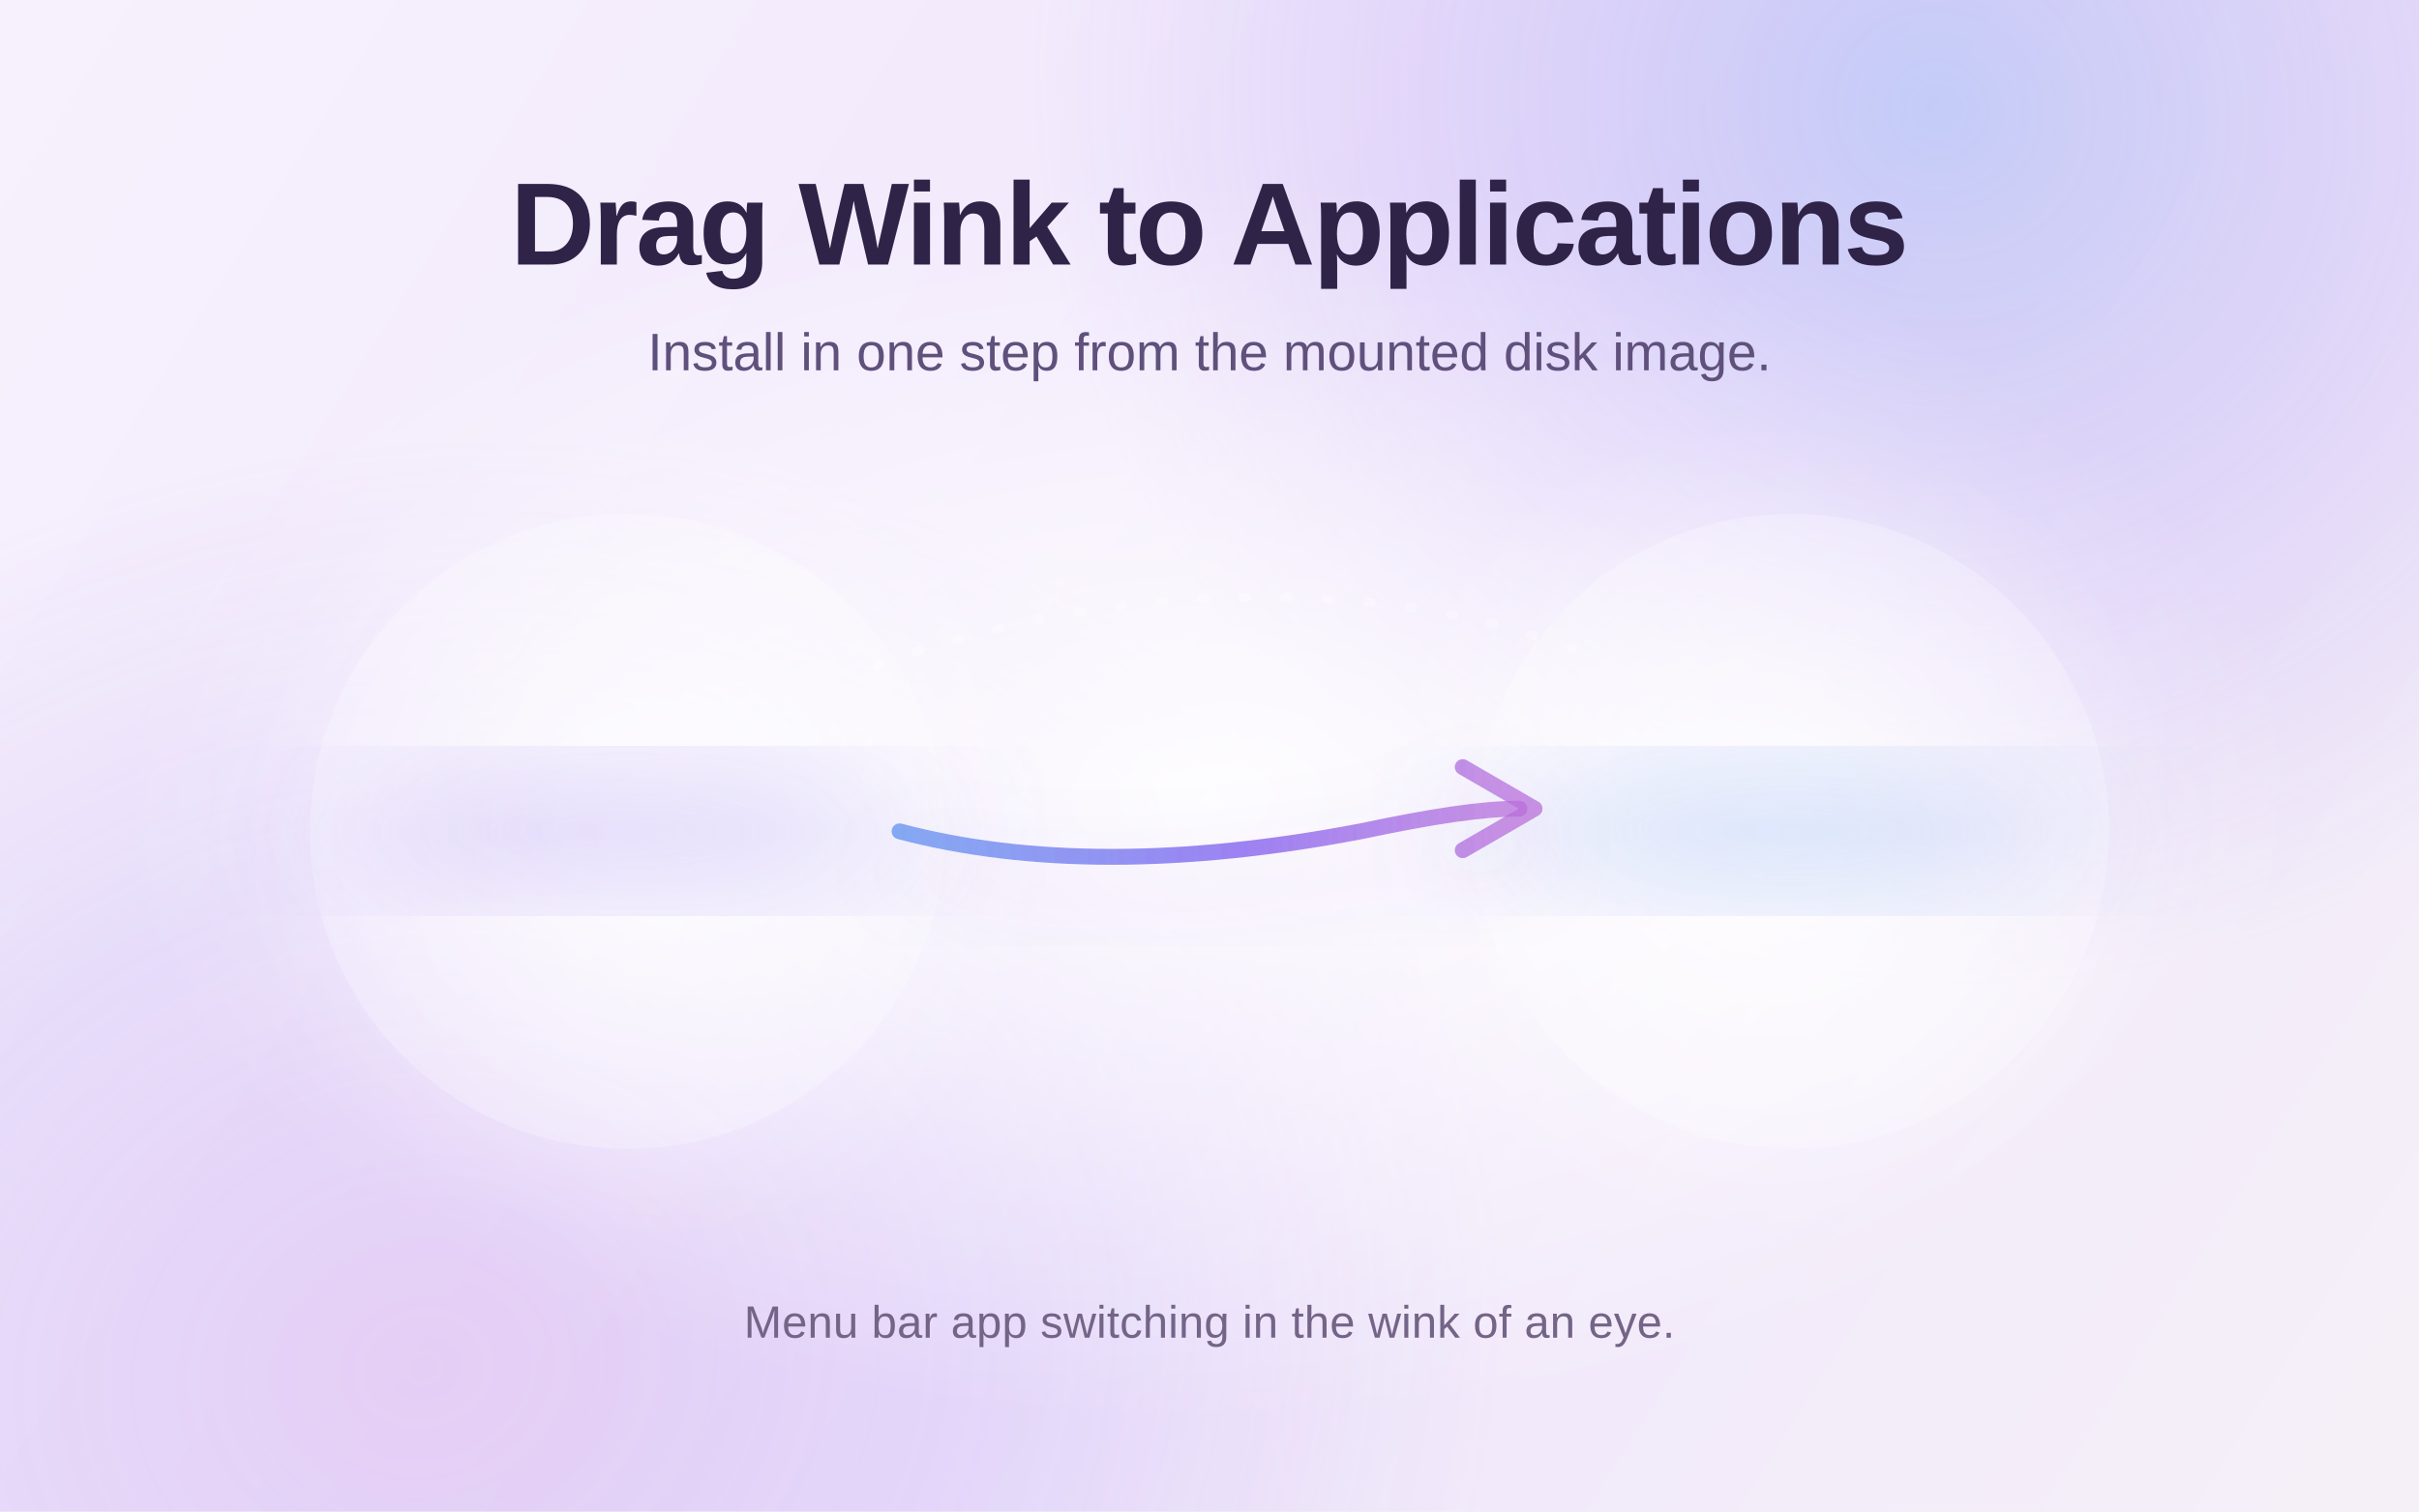
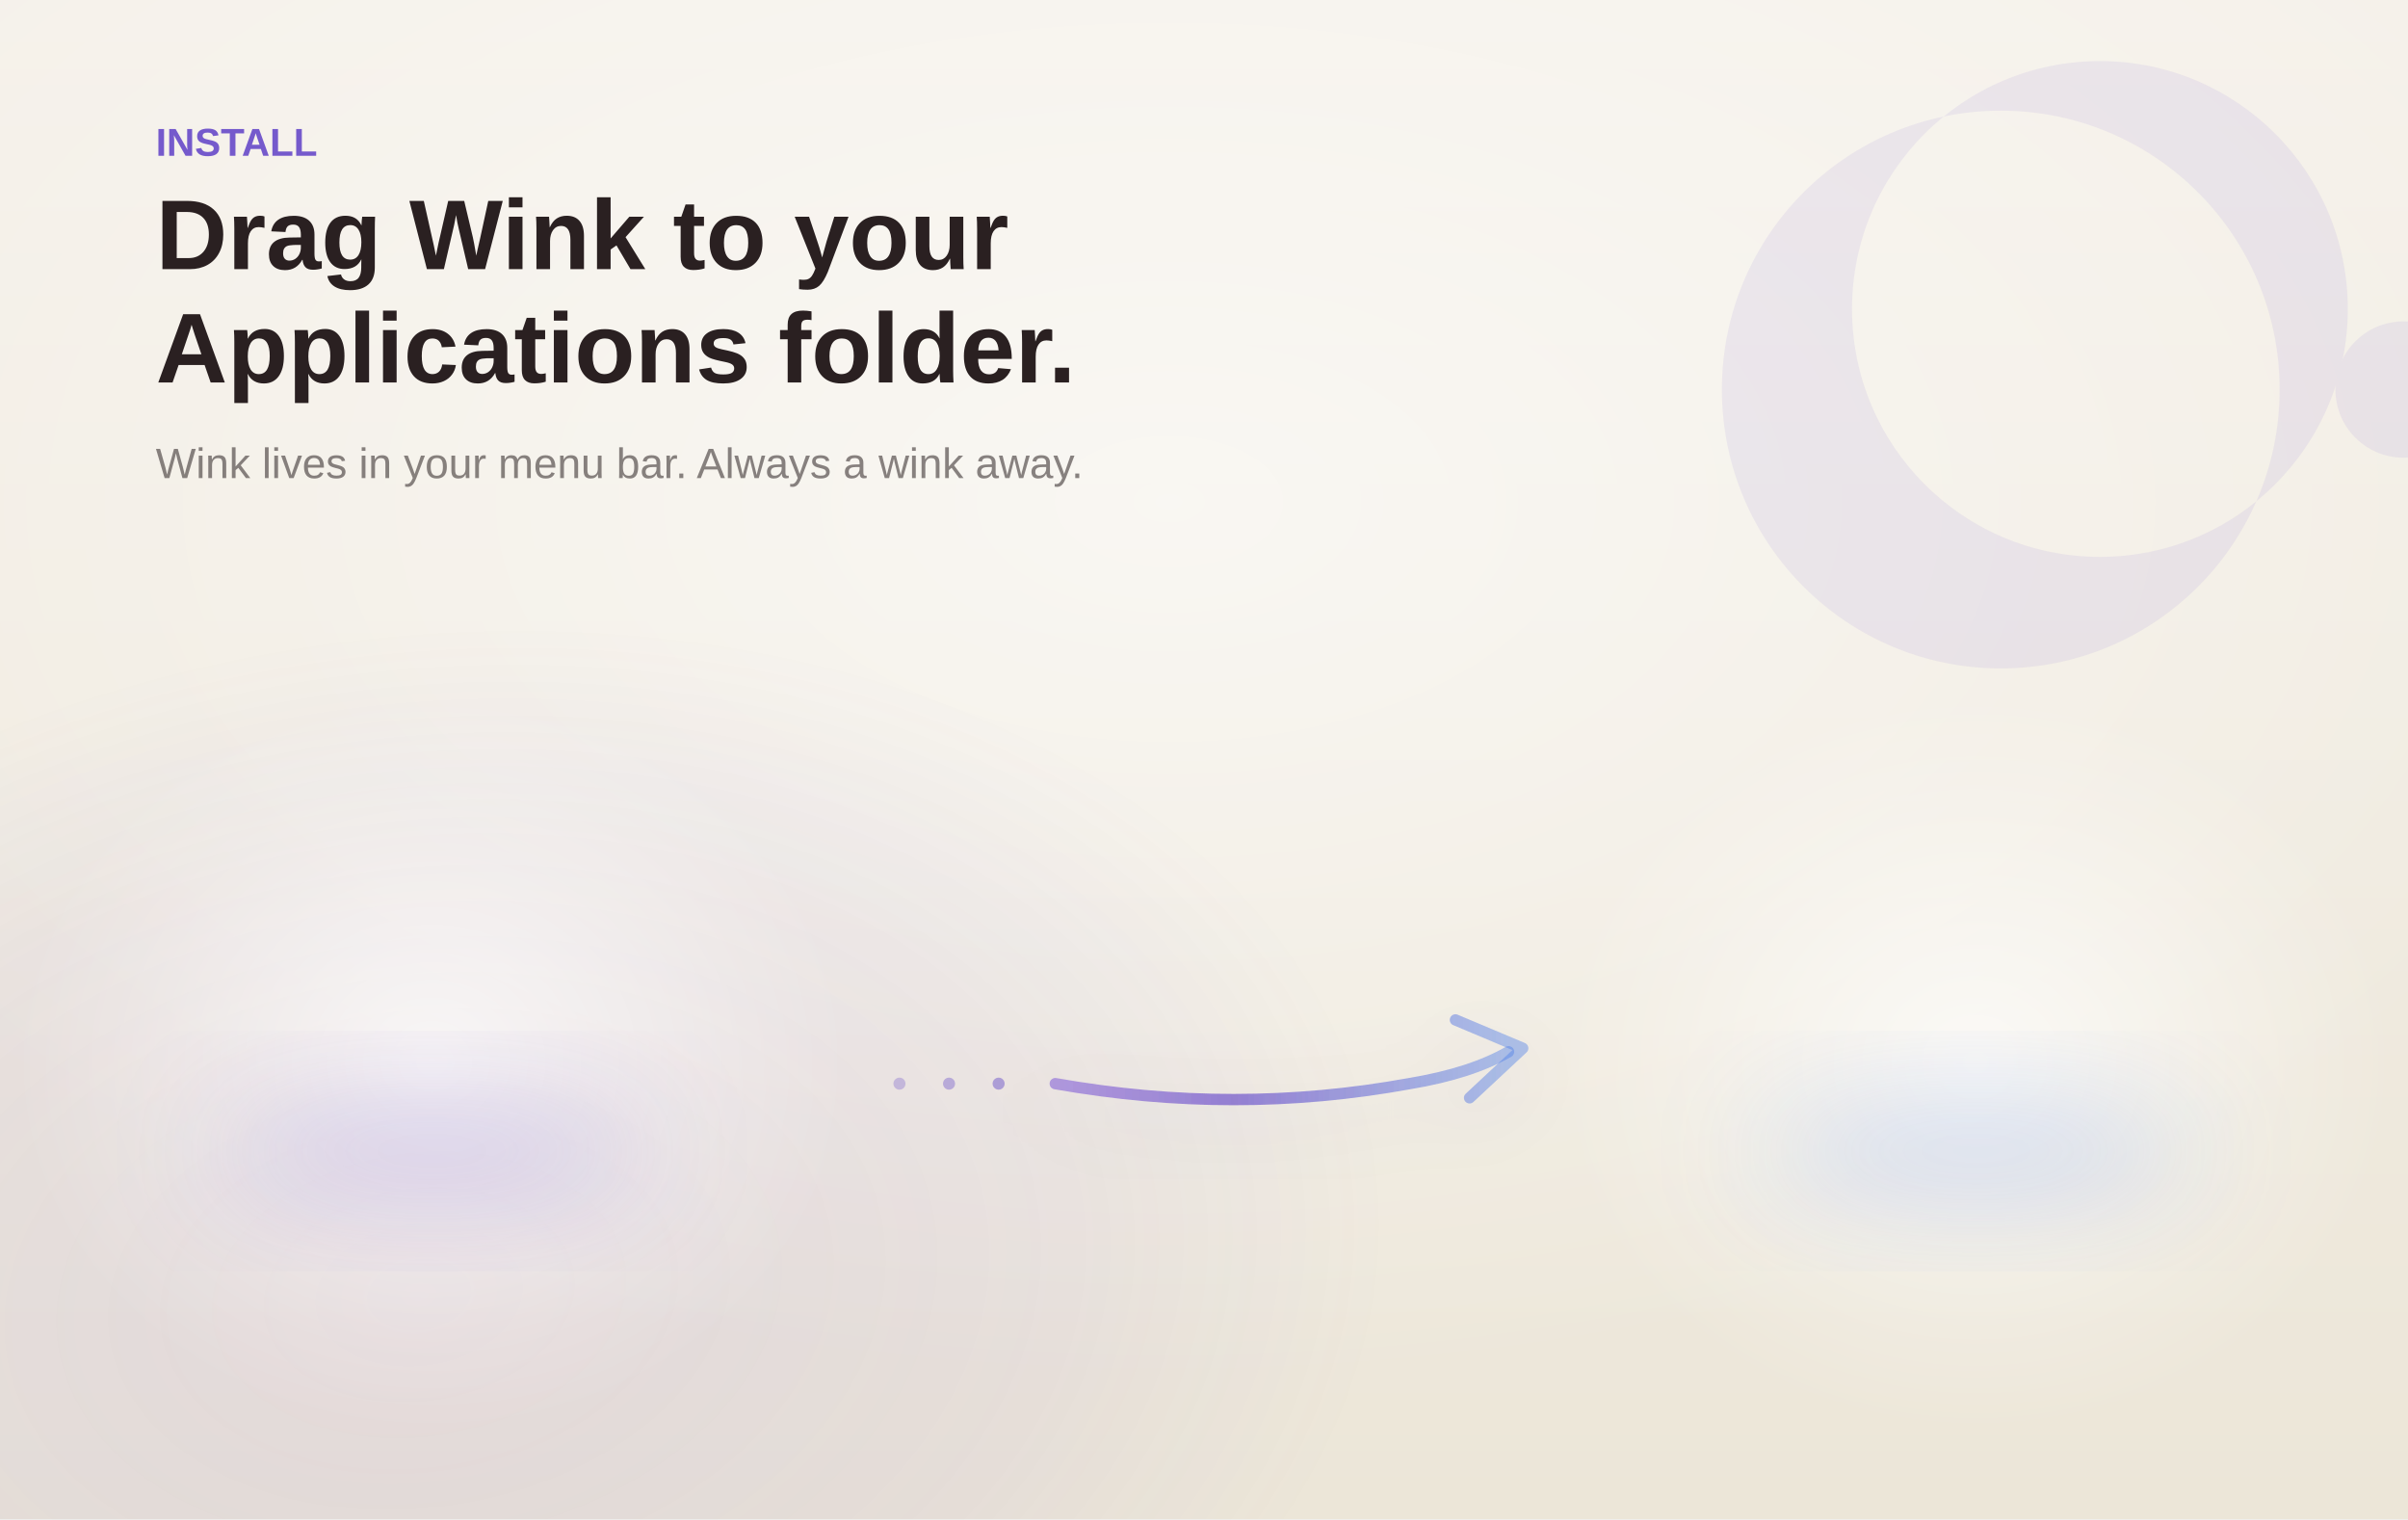
- <svg xmlns="http://www.w3.org/2000/svg" viewBox="0 0 640 400" width="640" height="400">
+ <svg xmlns="http://www.w3.org/2000/svg" viewBox="0 0 680 429" width="680" height="429">
  <defs>
-     <linearGradient id="paper" x1="0" y1="0" x2="640" y2="400" gradientUnits="userSpaceOnUse">
-       <stop offset="0%" stop-color="#F7F1FD" />
-       <stop offset="55%" stop-color="#F0E6FB" />
-       <stop offset="100%" stop-color="#F5F0F8" />
+     <linearGradient id="paper" x1="0" y1="0" x2="0" y2="429" gradientUnits="userSpaceOnUse">
+       <stop offset="0%" stop-color="#F5F1EA" />
+       <stop offset="100%" stop-color="#ECE6D8" />
    </linearGradient>
-     <radialGradient id="blueGlow" cx="0" cy="0" r="1" gradientUnits="userSpaceOnUse" gradientTransform="translate(512 28) rotate(30) scale(242 232)">
-       <stop offset="0%" stop-color="#5B8DEF" stop-opacity="0.30" />
-       <stop offset="60%" stop-color="#8A6CF0" stop-opacity="0.14" />
-       <stop offset="100%" stop-color="#8A6CF0" stop-opacity="0" />
-     </radialGradient>
-     <radialGradient id="violetGlow" cx="0" cy="0" r="1" gradientUnits="userSpaceOnUse" gradientTransform="translate(114 362) rotate(-12) scale(286 244)">
-       <stop offset="0%" stop-color="#B86CD9" stop-opacity="0.22" />
-       <stop offset="55%" stop-color="#8A6CF0" stop-opacity="0.12" />
-       <stop offset="100%" stop-color="#8A6CF0" stop-opacity="0" />
-     </radialGradient>
-     <radialGradient id="centerWash" cx="0" cy="0" r="1" gradientUnits="userSpaceOnUse" gradientTransform="translate(320 212) scale(290 164)">
-       <stop offset="0%" stop-color="#FFFFFF" stop-opacity="0.92" />
+     <radialGradient id="topWash" cx="0" cy="0" r="1" gradientUnits="userSpaceOnUse" gradientTransform="translate(330 142) scale(440 250)">
+       <stop offset="0%" stop-color="#FFFFFF" stop-opacity="0.54" />
      <stop offset="100%" stop-color="#FFFFFF" stop-opacity="0" />
    </radialGradient>
-     <radialGradient id="iconHaloLeft" cx="0" cy="0" r="1" gradientUnits="userSpaceOnUse" gradientTransform="translate(172 220) scale(108 108)">
-       <stop offset="0%" stop-color="#FFFFFF" stop-opacity="0.86" />
-       <stop offset="78%" stop-color="#FFFFFF" stop-opacity="0.14" />
+     <radialGradient id="violetWash" cx="0" cy="0" r="1" gradientUnits="userSpaceOnUse" gradientTransform="translate(120 366) rotate(-8) scale(274 188)">
+       <stop offset="0%" stop-color="#8A5BE3" stop-opacity="0.10" />
+       <stop offset="68%" stop-color="#5E3FC7" stop-opacity="0.05" />
+       <stop offset="100%" stop-color="#5E3FC7" stop-opacity="0" />
+     </radialGradient>
+     <radialGradient id="iconHaloLeft" cx="0" cy="0" r="1" gradientUnits="userSpaceOnUse" gradientTransform="translate(122 300) scale(118 104)">
+       <stop offset="0%" stop-color="#FFFFFF" stop-opacity="0.70" />
+       <stop offset="76%" stop-color="#FFFFFF" stop-opacity="0.14" />
      <stop offset="100%" stop-color="#FFFFFF" stop-opacity="0" />
    </radialGradient>
-     <radialGradient id="iconHaloRight" cx="0" cy="0" r="1" gradientUnits="userSpaceOnUse" gradientTransform="translate(468 220) scale(108 108)">
-       <stop offset="0%" stop-color="#FFFFFF" stop-opacity="0.86" />
-       <stop offset="78%" stop-color="#FFFFFF" stop-opacity="0.14" />
+     <radialGradient id="iconHaloRight" cx="0" cy="0" r="1" gradientUnits="userSpaceOnUse" gradientTransform="translate(558 300) scale(118 104)">
+       <stop offset="0%" stop-color="#FFFFFF" stop-opacity="0.70" />
+       <stop offset="76%" stop-color="#FFFFFF" stop-opacity="0.14" />
      <stop offset="100%" stop-color="#FFFFFF" stop-opacity="0" />
    </radialGradient>
-     <linearGradient id="arrowStroke" x1="238" y1="0" x2="402" y2="0" gradientUnits="userSpaceOnUse">
-       <stop offset="0%" stop-color="#5B8DEF" stop-opacity="0.72" />
-       <stop offset="55%" stop-color="#8A6CF0" stop-opacity="0.84" />
-       <stop offset="100%" stop-color="#B86CD9" stop-opacity="0.72" />
+     <linearGradient id="arrowStroke" x1="254" y1="306" x2="426" y2="306" gradientUnits="userSpaceOnUse">
+       <stop offset="0%" stop-color="#8A5BE3" stop-opacity="0.42" />
+       <stop offset="55%" stop-color="#5E3FC7" stop-opacity="0.62" />
+       <stop offset="100%" stop-color="#4A7BE8" stop-opacity="0.42" />
    </linearGradient>
-     <filter id="softBlur" x="-30%" y="-30%" width="160%" height="160%">
-       <feGaussianBlur stdDeviation="22" />
+     <filter id="lowShadow" x="-30%" y="-80%" width="160%" height="260%">
+       <feGaussianBlur stdDeviation="17" />
    </filter>
    <filter id="arrowShadow" x="-20%" y="-100%" width="160%" height="300%">
-       <feDropShadow dx="0" dy="8" stdDeviation="12" flood-color="#7150C8" flood-opacity="0.18" />
+       <feDropShadow dx="0" dy="7" stdDeviation="10" flood-color="#5E3FC7" flood-opacity="0.15" />
    </filter>
  </defs>
-   <rect width="640" height="400" rx="0" fill="url(#paper)" />
-   <rect width="640" height="400" fill="url(#blueGlow)" />
-   <rect width="640" height="400" fill="url(#violetGlow)" />
-   <rect width="640" height="400" fill="url(#centerWash)" />
-   <ellipse cx="166" cy="220" rx="118" ry="118" fill="url(#iconHaloLeft)" />
-   <ellipse cx="474" cy="220" rx="118" ry="118" fill="url(#iconHaloRight)" />
-   <ellipse cx="166" cy="220" rx="84" ry="84" fill="#FFFFFF" opacity="0.24" />
-   <ellipse cx="474" cy="220" rx="84" ry="84" fill="#FFFFFF" opacity="0.24" />
-   <g filter="url(#softBlur)" opacity="0.42">
-     <ellipse cx="166" cy="220" rx="74" ry="14" fill="#8A6CF0" />
-     <ellipse cx="474" cy="220" rx="74" ry="14" fill="#5B8DEF" />
+   <rect width="680" height="429" fill="url(#paper)" />
+   <rect width="680" height="429" fill="url(#topWash)" />
+   <rect width="680" height="429" fill="url(#violetWash)" />
+   <g opacity="0.08" fill="#5E3FC7" transform="translate(460 -30) scale(8.75)">
+     <path d="M12 7 a9 9 0 1 0 0 18 a9 9 0 1 0 0 -18 Z M15.2 5.4 a8 8 0 1 1 0 16 a8 8 0 1 1 0 -16 Z" fill-rule="evenodd" />
+     <circle cx="25" cy="16" r="2.2" />
  </g>
-   <g font-family="SF Pro Text, SF Pro Display, -apple-system, BlinkMacSystemFont, Helvetica Neue, Arial, sans-serif" text-anchor="middle">
-     <text x="320" y="70" font-size="31" font-weight="640" fill="#2F2348" letter-spacing="-0.6">
-       Drag Wink to Applications
+   <g font-family="SF Pro Display, SF Pro Text, -apple-system, BlinkMacSystemFont, Helvetica Neue, Arial, sans-serif" text-anchor="start">
+     <text x="44" y="44" font-size="11" font-weight="760" fill="#5E3FC7" opacity="0.85">
+       INSTALL
    </text>
-     <text x="320" y="98" font-size="14" font-weight="500" fill="#5F507C">
-       Install in one step from the mounted disk image.
+     <text x="44" y="76" font-size="28" font-weight="720" fill="#2A2021">
+       Drag Wink to your
+     </text>
+     <text x="44" y="108" font-size="28" font-weight="720" fill="#2A2021">
+       Applications folder.
+     </text>
+     <text x="44" y="135" font-size="12" font-weight="500" fill="#2A2021" opacity="0.55">
+       Wink lives in your menu bar. Always a wink away.
    </text>
  </g>
+   <ellipse cx="122" cy="300" rx="120" ry="104" fill="url(#iconHaloLeft)" />
+   <ellipse cx="558" cy="300" rx="120" ry="104" fill="url(#iconHaloRight)" />
+   <g filter="url(#lowShadow)" opacity="0.24">
+     <ellipse cx="122" cy="325" rx="62" ry="13" fill="#5E3FC7" />
+     <ellipse cx="558" cy="325" rx="62" ry="13" fill="#4A7BE8" />
+   </g>
  <g filter="url(#arrowShadow)">
-     <path d="M238 220 C272 229 313 229 360 220 C379 216 392 214 402 214" fill="none" stroke="url(#arrowStroke)" stroke-width="4.2" stroke-linecap="round" />
-     <path d="M387 203 L406 214 L387 225" fill="none" stroke="url(#arrowStroke)" stroke-width="4.2" stroke-linecap="round" stroke-linejoin="round" />
-   </g>
-   <g opacity="0.26">
-     <path d="M232 176 C266 164 299 158 334 158 C363 158 390 162 417 172" fill="none" stroke="#FFFFFF" stroke-width="2.4" stroke-linecap="round" stroke-dasharray="1 10" />
-   </g>
-   <g font-family="SF Pro Text, SF Pro Display, -apple-system, BlinkMacSystemFont, Helvetica Neue, Arial, sans-serif" text-anchor="middle">
-     <text x="320" y="354" font-size="12" font-weight="520" fill="#746487" letter-spacing="0.08">
-       Menu bar app switching in the wink of an eye.
-     </text>
+     <circle cx="254" cy="306" r="1.7" fill="#5E3FC7" opacity="0.28" />
+     <circle cx="268" cy="306" r="1.7" fill="#5E3FC7" opacity="0.36" />
+     <circle cx="282" cy="306" r="1.7" fill="#5E3FC7" opacity="0.44" />
+     <path d="M298 306 C332 312 365 312 398 306 C410 304 419 301 426 297" fill="none" stroke="url(#arrowStroke)" stroke-width="3.2" stroke-linecap="round" />
+     <path d="M411 288 L430 296 L415 310" fill="none" stroke="url(#arrowStroke)" stroke-width="3.2" stroke-linecap="round" stroke-linejoin="round" />
  </g>
</svg>
